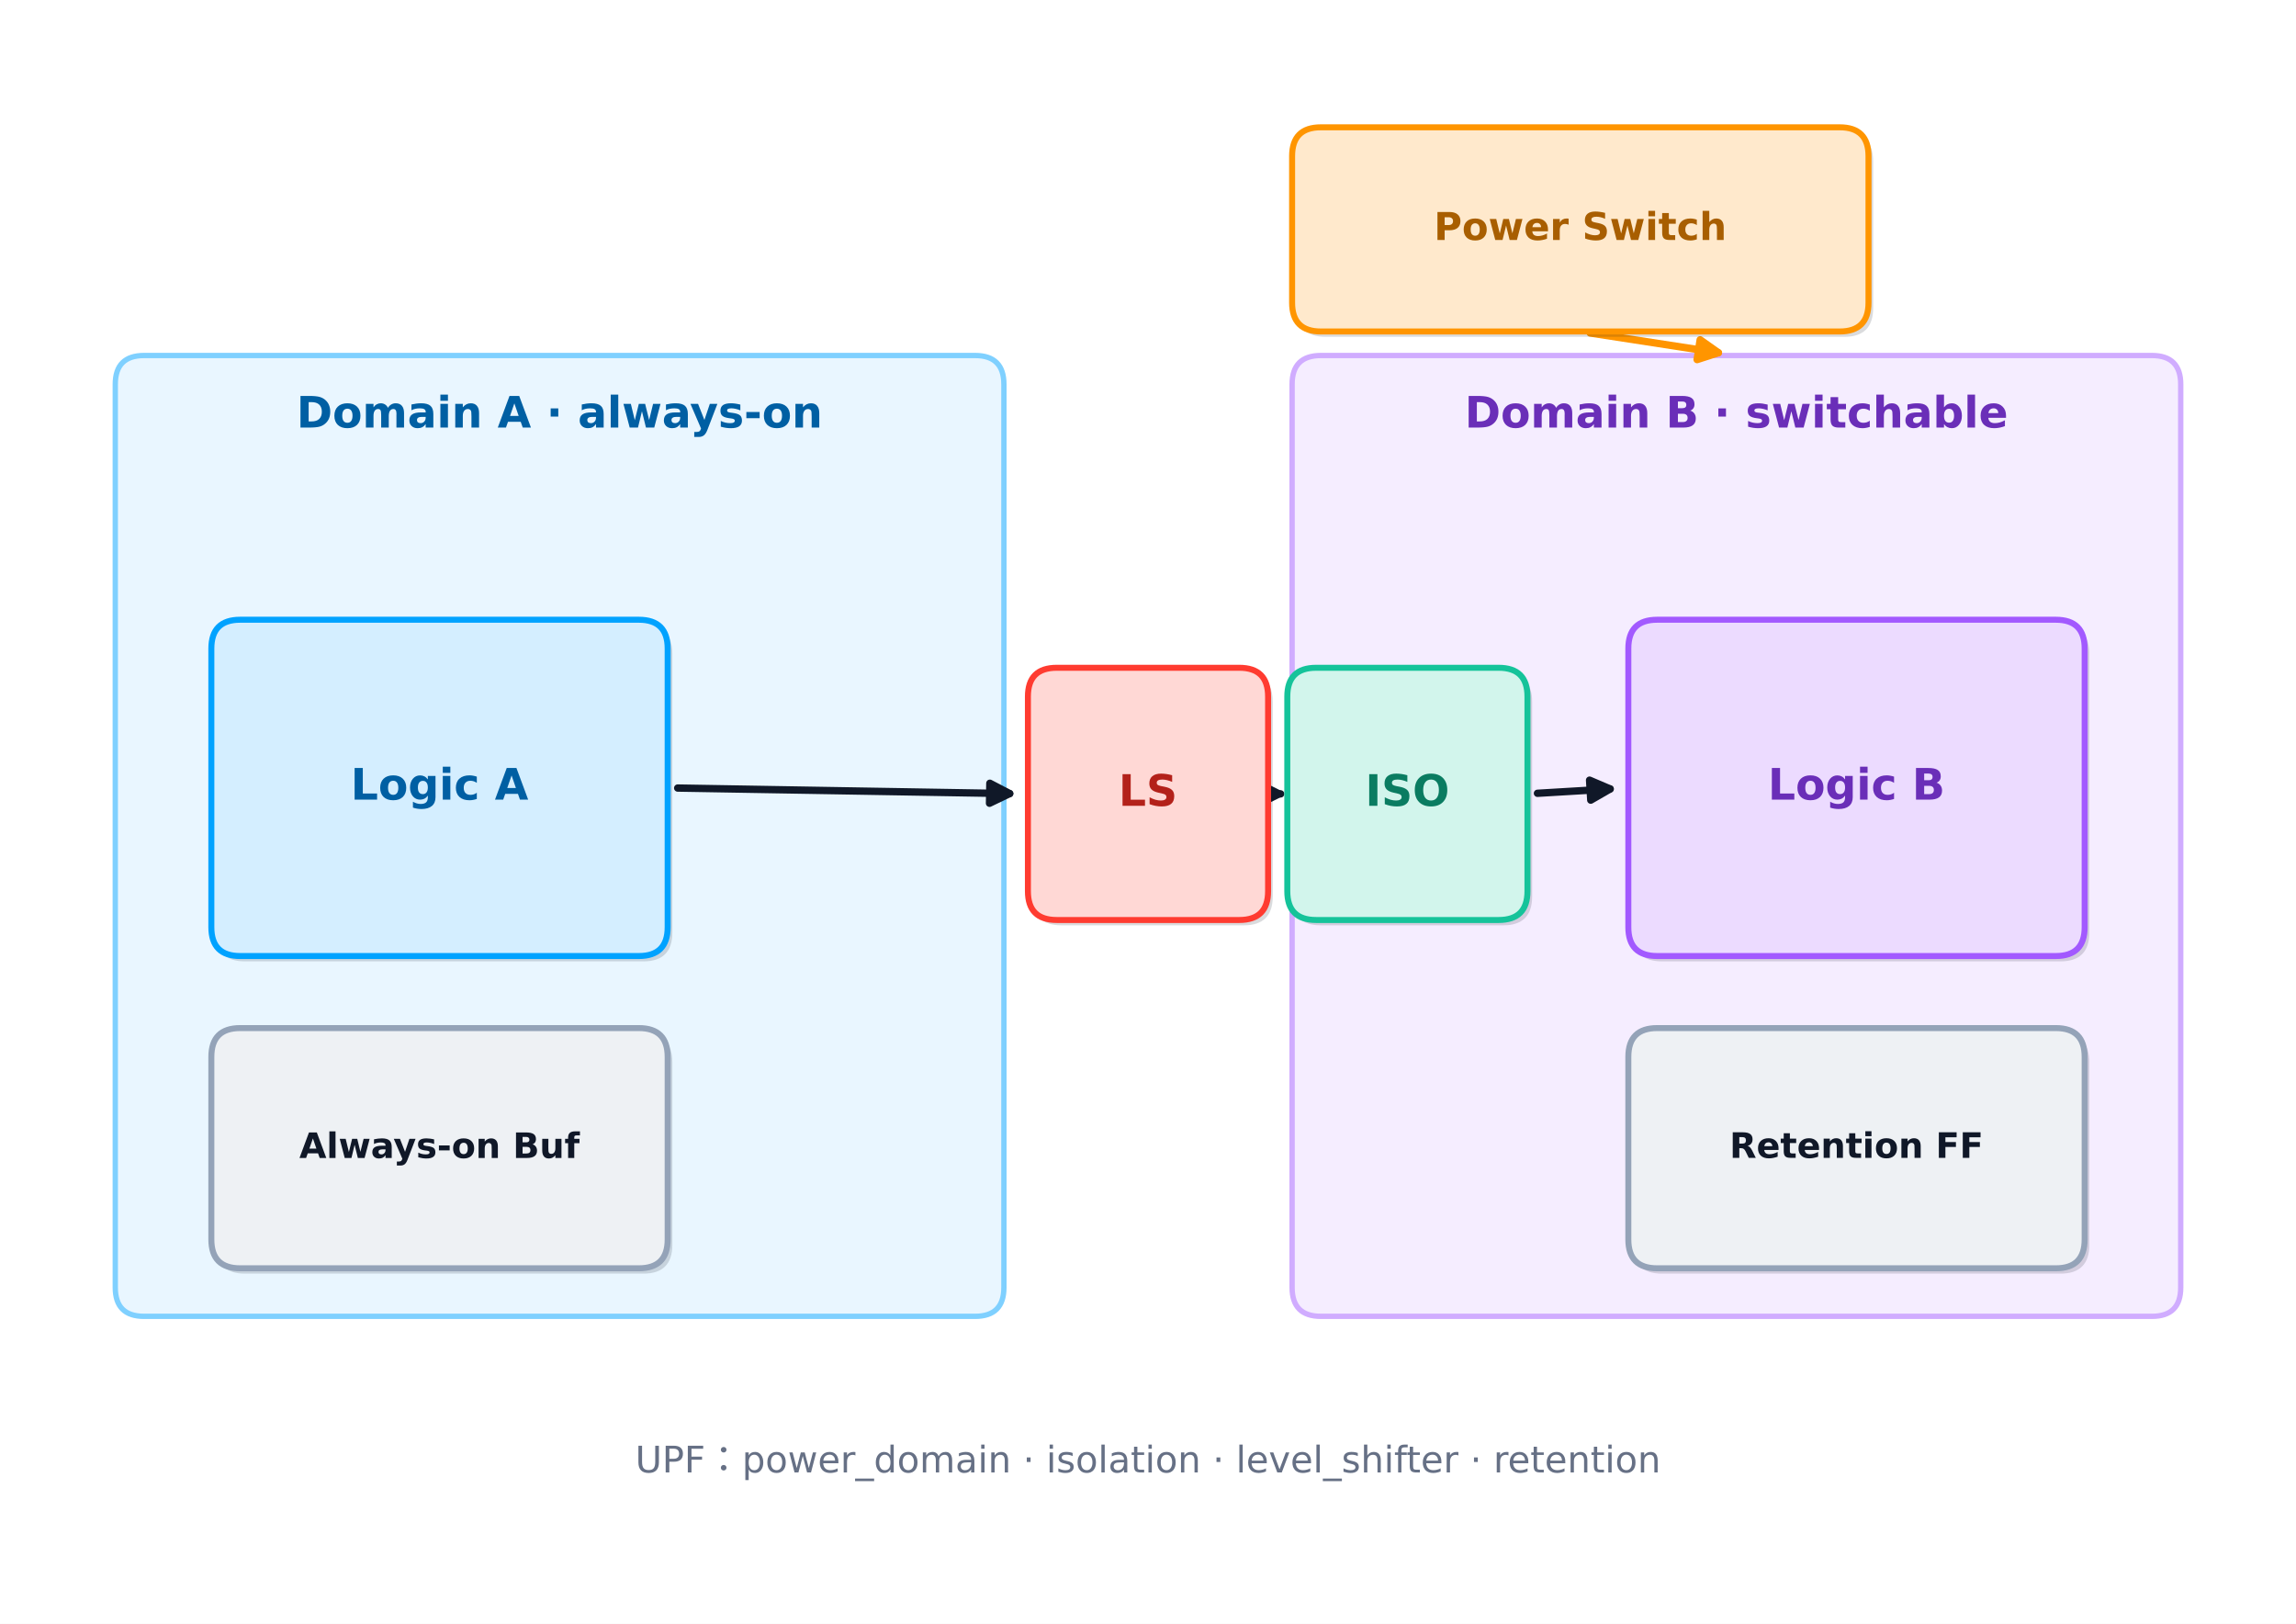
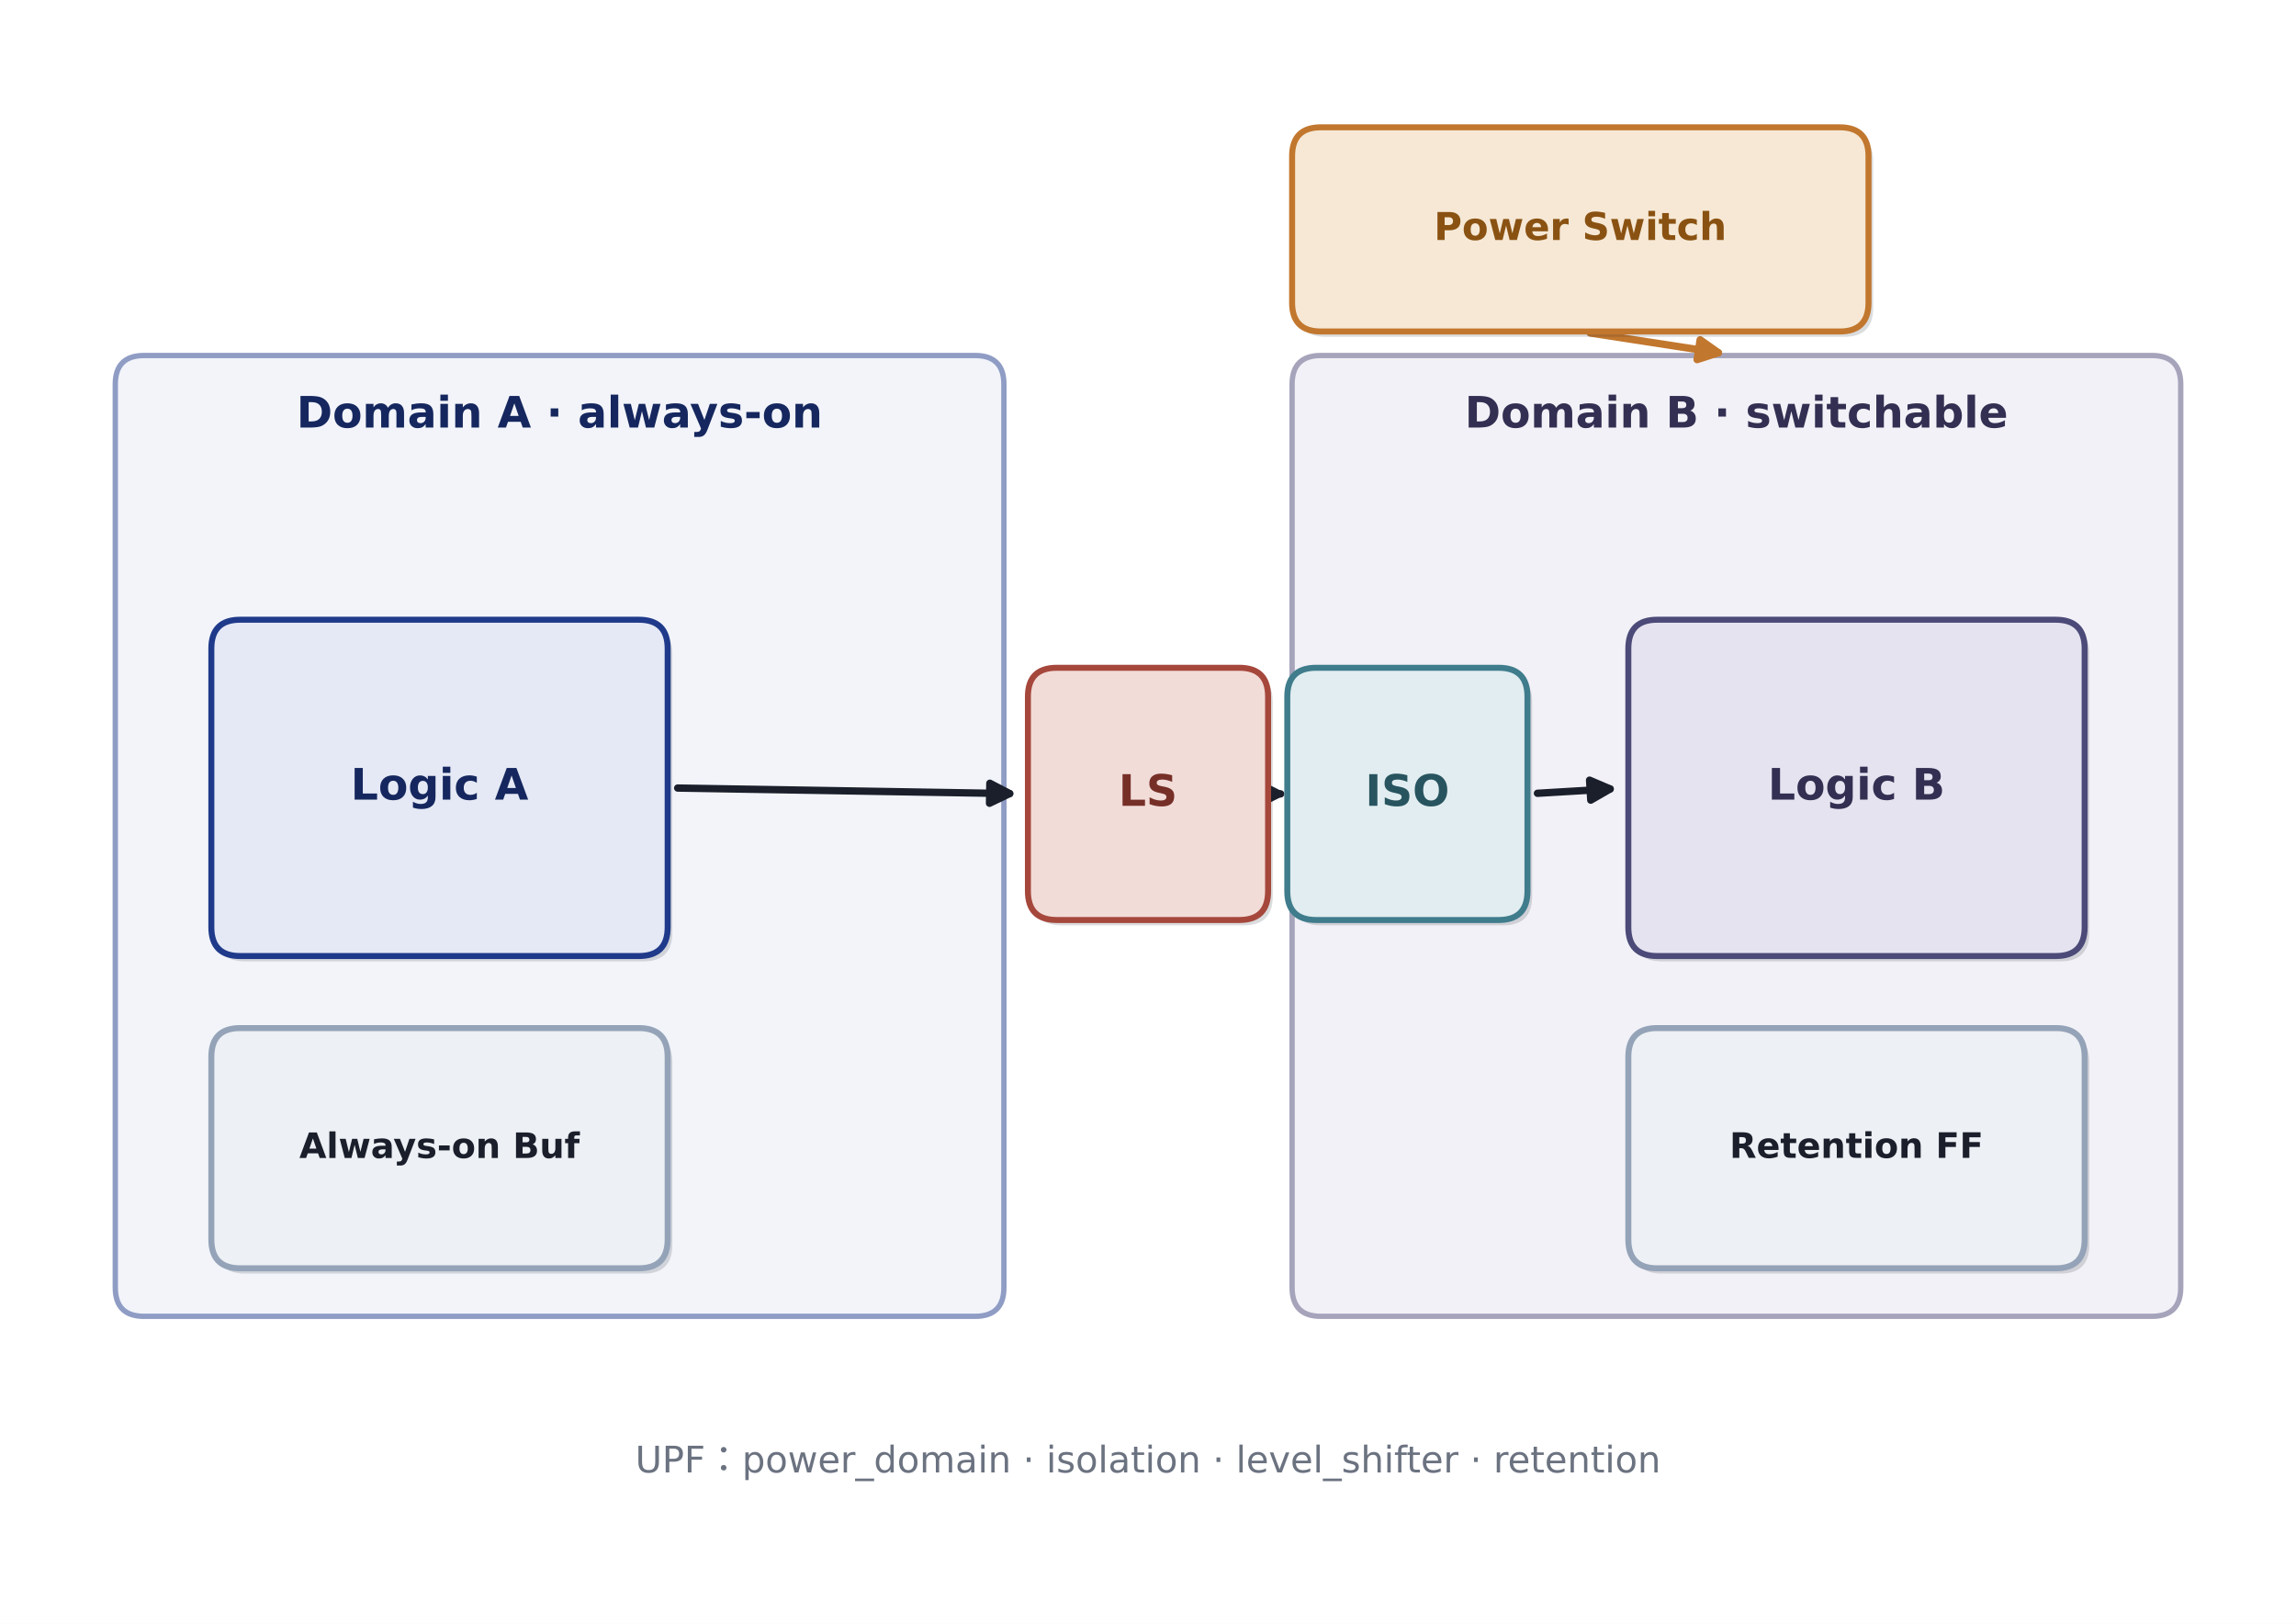
<svg xmlns="http://www.w3.org/2000/svg" width="688.32pt" height="486.72pt" viewBox="0 0 688.32 486.72" version="1.1">
  <defs>
    <style type="text/css">*{stroke-linejoin: round; stroke-linecap: butt}</style>
  </defs>
  <g id="figure_1">
    <g id="patch_1">
      <path d="M 0 486.72  L 688.32 486.72  L 688.32 0  L 0 0  z " style="fill: #ffffff" />
    </g>
    <g id="axes_1">
      <g id="patch_2">
-         <path d="M 5.76 480.96  L 682.56 480.96  L 682.56 5.76  L 5.76 5.76  z " clip-path="url(#pe1bb7f6e51)" style="fill: #ffffff" />
+         <path d="M 5.76 480.96  L 682.56 480.96  L 682.56 5.76  L 5.76 5.76  z " clip-path="url(#p6e5dd9496f)" style="fill: #ffffff" />
      </g>
      <g id="patch_3">
-         <path d="M 43.2 394.56  L 292.32 394.56  Q 300.96 394.56 300.96 385.92  L 300.96 115.2  Q 300.96 106.56 292.32 106.56  L 43.2 106.56  Q 34.56 106.56 34.56 115.2  L 34.56 385.92  Q 34.56 394.56 43.2 394.56  z " clip-path="url(#pe1bb7f6e51)" style="fill: #d4eeff; opacity: 0.5; stroke: #00a2ff; stroke-width: 1.6; stroke-linejoin: miter" />
+         <path d="M 43.2 394.56  L 292.32 394.56  Q 300.96 394.56 300.96 385.92  L 300.96 115.2  Q 300.96 106.56 292.32 106.56  L 43.2 106.56  Q 34.56 106.56 34.56 115.2  L 34.56 385.92  Q 34.56 394.56 43.2 394.56  z " clip-path="url(#p6e5dd9496f)" style="fill: #e5e9f5; opacity: 0.5; stroke: #1f3a8a; stroke-width: 1.6; stroke-linejoin: miter" />
      </g>
      <g id="patch_4">
-         <path d="M 396 394.56  L 645.12 394.56  Q 653.76 394.56 653.76 385.92  L 653.76 115.2  Q 653.76 106.56 645.12 106.56  L 396 106.56  Q 387.36 106.56 387.36 115.2  L 387.36 385.92  Q 387.36 394.56 396 394.56  z " clip-path="url(#pe1bb7f6e51)" style="fill: #ecdbff; opacity: 0.5; stroke: #a259ff; stroke-width: 1.6; stroke-linejoin: miter" />
+         <path d="M 396 394.56  L 645.12 394.56  Q 653.76 394.56 653.76 385.92  L 653.76 115.2  Q 653.76 106.56 645.12 106.56  L 396 106.56  Q 387.36 106.56 387.36 115.2  L 387.36 385.92  Q 387.36 394.56 396 394.56  z " clip-path="url(#p6e5dd9496f)" style="fill: #e5e3ef; opacity: 0.5; stroke: #4c4a78; stroke-width: 1.6; stroke-linejoin: miter" />
      </g>
      <g id="text_1">
-         <text style="font-weight: 700; font-size: 13px; font-family: 'Microsoft YaHei', 'Microsoft YaHei UI', 'SimHei', 'Segoe UI', 'DejaVu Sans', sans-serif; text-anchor: middle; fill: #005fa3" x="167.76" y="128.16" transform="rotate(-0 167.76 128.16)">Domain A · always-on</text>
+         <text style="font-weight: 700; font-size: 13px; font-family: 'Microsoft YaHei', 'Microsoft YaHei UI', 'SimHei', 'Segoe UI', 'DejaVu Sans', sans-serif; text-anchor: middle; fill: #15275e" x="167.76" y="128.16" transform="rotate(-0 167.76 128.16)">Domain A · always-on</text>
      </g>
      <g id="text_2">
-         <text style="font-weight: 700; font-size: 13px; font-family: 'Microsoft YaHei', 'Microsoft YaHei UI', 'SimHei', 'Segoe UI', 'DejaVu Sans', sans-serif; text-anchor: middle; fill: #6a2eb8" x="520.56" y="128.16" transform="rotate(-0 520.56 128.16)">Domain B · switchable</text>
+         <text style="font-weight: 700; font-size: 13px; font-family: 'Microsoft YaHei', 'Microsoft YaHei UI', 'SimHei', 'Segoe UI', 'DejaVu Sans', sans-serif; text-anchor: middle; fill: #322f52" x="520.56" y="128.16" transform="rotate(-0 520.56 128.16)">Domain B · switchable</text>
      </g>
      <g id="patch_5">
-         <path d="M 203.163 236.21  Q 254.16 237.06 302.698 237.869  " clip-path="url(#pe1bb7f6e51)" style="fill: none; stroke: #101828; stroke-width: 2.2; stroke-linecap: round" />
-         <path d="M 296.749 234.769  L 302.698 237.869  L 296.649 240.769  z " clip-path="url(#pe1bb7f6e51)" style="fill: #101828; stroke: #101828; stroke-width: 2.2; stroke-linecap: round" />
+         <path d="M 203.163 236.21  Q 254.16 237.06 302.698 237.869  " clip-path="url(#p6e5dd9496f)" style="fill: none; stroke: #1a1f2b; stroke-width: 2.2; stroke-linecap: round" />
+         <path d="M 296.749 234.769  L 302.698 237.869  L 296.649 240.769  z " clip-path="url(#p6e5dd9496f)" style="fill: #1a1f2b; stroke: #1a1f2b; stroke-width: 2.2; stroke-linecap: round" />
      </g>
      <g id="patch_6">
-         <path d="M 383.161 237.96  Q 384.54 237.96 383.46 237.96  " clip-path="url(#pe1bb7f6e51)" style="fill: none; stroke: #101828; stroke-width: 2.2; stroke-linecap: round" />
-         <path d="M 377.46 234.96  L 383.46 237.96  L 377.46 240.96  z " clip-path="url(#pe1bb7f6e51)" style="fill: #101828; stroke: #101828; stroke-width: 2.2; stroke-linecap: round" />
+         <path d="M 383.161 237.96  Q 384.54 237.96 383.46 237.96  " clip-path="url(#p6e5dd9496f)" style="fill: none; stroke: #1a1f2b; stroke-width: 2.2; stroke-linecap: round" />
+         <path d="M 377.46 234.96  L 383.46 237.96  L 377.46 240.96  z " clip-path="url(#p6e5dd9496f)" style="fill: #1a1f2b; stroke: #1a1f2b; stroke-width: 2.2; stroke-linecap: round" />
      </g>
      <g id="patch_7">
-         <path d="M 460.914 237.782  Q 473.039 237.06 482.708 236.485  " clip-path="url(#pe1bb7f6e51)" style="fill: none; stroke: #101828; stroke-width: 2.2; stroke-linecap: round" />
-         <path d="M 476.54 233.846  L 482.708 236.485  L 476.897 239.836  z " clip-path="url(#pe1bb7f6e51)" style="fill: #101828; stroke: #101828; stroke-width: 2.2; stroke-linecap: round" />
+         <path d="M 460.914 237.782  Q 473.039 237.06 482.708 236.485  " clip-path="url(#p6e5dd9496f)" style="fill: none; stroke: #1a1f2b; stroke-width: 2.2; stroke-linecap: round" />
+         <path d="M 476.54 233.846  L 482.708 236.485  L 476.897 239.836  z " clip-path="url(#p6e5dd9496f)" style="fill: #1a1f2b; stroke: #1a1f2b; stroke-width: 2.2; stroke-linecap: round" />
      </g>
      <g id="patch_8">
-         <path d="M 476.728 99.817  Q 497.16 102.96 515.162 105.73  " clip-path="url(#pe1bb7f6e51)" style="fill: none; stroke: #ff9500; stroke-width: 2.2; stroke-linecap: round" />
-         <path d="M 509.688 101.852  L 515.162 105.73  L 508.776 107.782  z " clip-path="url(#pe1bb7f6e51)" style="fill: #ff9500; stroke: #ff9500; stroke-width: 2.2; stroke-linecap: round" />
+         <path d="M 476.728 99.817  Q 497.16 102.96 515.162 105.73  " clip-path="url(#p6e5dd9496f)" style="fill: none; stroke: #c2772e; stroke-width: 2.2; stroke-linecap: round" />
+         <path d="M 509.688 101.852  L 515.162 105.73  L 508.776 107.782  z " clip-path="url(#p6e5dd9496f)" style="fill: #c2772e; stroke: #c2772e; stroke-width: 2.2; stroke-linecap: round" />
      </g>
      <g id="text_3">
-         <text style="font-size: 11px; font-family: 'Microsoft YaHei', 'Microsoft YaHei UI', 'SimHei', 'Segoe UI', 'DejaVu Sans', sans-serif; text-anchor: middle; fill: #667085" x="344.16" y="441.36" transform="rotate(-0 344.16 441.36)">UPF：power_domain · isolation · level_shifter · retention</text>
+         <text style="font-size: 11px; font-family: 'Microsoft YaHei', 'Microsoft YaHei UI', 'SimHei', 'Segoe UI', 'DejaVu Sans', sans-serif; text-anchor: middle; fill: #6b7280" x="344.16" y="441.36" transform="rotate(-0 344.16 441.36)">UPF：power_domain · isolation · level_shifter · retention</text>
      </g>
      <g id="patch_9">
-         <path d="M 73.4 288.16  L 192.92 288.16  Q 201.56 288.16 201.56 279.52  L 201.56 196  Q 201.56 187.36 192.92 187.36  L 73.4 187.36  Q 64.76 187.36 64.76 196  L 64.76 279.52  Q 64.76 288.16 73.4 288.16  z " clip-path="url(#pe1bb7f6e51)" style="fill: #101828; opacity: 0.16" />
-         <path d="M 72 286.56  L 191.52 286.56  Q 200.16 286.56 200.16 277.92  L 200.16 194.4  Q 200.16 185.76 191.52 185.76  L 72 185.76  Q 63.36 185.76 63.36 194.4  L 63.36 277.92  Q 63.36 286.56 72 286.56  z " clip-path="url(#pe1bb7f6e51)" style="fill: #d4eeff; stroke: #00a2ff; stroke-width: 1.8; stroke-linejoin: miter" />
+         <path d="M 73.4 288.16  L 192.92 288.16  Q 201.56 288.16 201.56 279.52  L 201.56 196  Q 201.56 187.36 192.92 187.36  L 73.4 187.36  Q 64.76 187.36 64.76 196  L 64.76 279.52  Q 64.76 288.16 73.4 288.16  z " clip-path="url(#p6e5dd9496f)" style="fill: #1a1f2b; opacity: 0.16" />
+         <path d="M 72 286.56  L 191.52 286.56  Q 200.16 286.56 200.16 277.92  L 200.16 194.4  Q 200.16 185.76 191.52 185.76  L 72 185.76  Q 63.36 185.76 63.36 194.4  L 63.36 277.92  Q 63.36 286.56 72 286.56  z " clip-path="url(#p6e5dd9496f)" style="fill: #e5e9f5; stroke: #1f3a8a; stroke-width: 1.8; stroke-linejoin: miter" />
      </g>
      <g id="patch_10">
-         <path d="M 73.4 381.76  L 192.92 381.76  Q 201.56 381.76 201.56 373.12  L 201.56 318.4  Q 201.56 309.76 192.92 309.76  L 73.4 309.76  Q 64.76 309.76 64.76 318.4  L 64.76 373.12  Q 64.76 381.76 73.4 381.76  z " clip-path="url(#pe1bb7f6e51)" style="fill: #101828; opacity: 0.16" />
-         <path d="M 72 380.16  L 191.52 380.16  Q 200.16 380.16 200.16 371.52  L 200.16 316.8  Q 200.16 308.16 191.52 308.16  L 72 308.16  Q 63.36 308.16 63.36 316.8  L 63.36 371.52  Q 63.36 380.16 72 380.16  z " clip-path="url(#pe1bb7f6e51)" style="fill: #eef1f4; stroke: #94a3b8; stroke-width: 1.8; stroke-linejoin: miter" />
+         <path d="M 73.4 381.76  L 192.92 381.76  Q 201.56 381.76 201.56 373.12  L 201.56 318.4  Q 201.56 309.76 192.92 309.76  L 73.4 309.76  Q 64.76 309.76 64.76 318.4  L 64.76 373.12  Q 64.76 381.76 73.4 381.76  z " clip-path="url(#p6e5dd9496f)" style="fill: #1a1f2b; opacity: 0.16" />
+         <path d="M 72 380.16  L 191.52 380.16  Q 200.16 380.16 200.16 371.52  L 200.16 316.8  Q 200.16 308.16 191.52 308.16  L 72 308.16  Q 63.36 308.16 63.36 316.8  L 63.36 371.52  Q 63.36 380.16 72 380.16  z " clip-path="url(#p6e5dd9496f)" style="fill: #edf0f4; stroke: #94a3b8; stroke-width: 1.8; stroke-linejoin: miter" />
      </g>
      <g id="patch_11">
-         <path d="M 498.2 288.16  L 617.72 288.16  Q 626.36 288.16 626.36 279.52  L 626.36 196  Q 626.36 187.36 617.72 187.36  L 498.2 187.36  Q 489.56 187.36 489.56 196  L 489.56 279.52  Q 489.56 288.16 498.2 288.16  z " clip-path="url(#pe1bb7f6e51)" style="fill: #101828; opacity: 0.16" />
-         <path d="M 496.8 286.56  L 616.32 286.56  Q 624.96 286.56 624.96 277.92  L 624.96 194.4  Q 624.96 185.76 616.32 185.76  L 496.8 185.76  Q 488.16 185.76 488.16 194.4  L 488.16 277.92  Q 488.16 286.56 496.8 286.56  z " clip-path="url(#pe1bb7f6e51)" style="fill: #ecdbff; stroke: #a259ff; stroke-width: 1.8; stroke-linejoin: miter" />
+         <path d="M 498.2 288.16  L 617.72 288.16  Q 626.36 288.16 626.36 279.52  L 626.36 196  Q 626.36 187.36 617.72 187.36  L 498.2 187.36  Q 489.56 187.36 489.56 196  L 489.56 279.52  Q 489.56 288.16 498.2 288.16  z " clip-path="url(#p6e5dd9496f)" style="fill: #1a1f2b; opacity: 0.16" />
+         <path d="M 496.8 286.56  L 616.32 286.56  Q 624.96 286.56 624.96 277.92  L 624.96 194.4  Q 624.96 185.76 616.32 185.76  L 496.8 185.76  Q 488.16 185.76 488.16 194.4  L 488.16 277.92  Q 488.16 286.56 496.8 286.56  z " clip-path="url(#p6e5dd9496f)" style="fill: #e5e3ef; stroke: #4c4a78; stroke-width: 1.8; stroke-linejoin: miter" />
      </g>
      <g id="patch_12">
-         <path d="M 498.2 381.76  L 617.72 381.76  Q 626.36 381.76 626.36 373.12  L 626.36 318.4  Q 626.36 309.76 617.72 309.76  L 498.2 309.76  Q 489.56 309.76 489.56 318.4  L 489.56 373.12  Q 489.56 381.76 498.2 381.76  z " clip-path="url(#pe1bb7f6e51)" style="fill: #101828; opacity: 0.16" />
-         <path d="M 496.8 380.16  L 616.32 380.16  Q 624.96 380.16 624.96 371.52  L 624.96 316.8  Q 624.96 308.16 616.32 308.16  L 496.8 308.16  Q 488.16 308.16 488.16 316.8  L 488.16 371.52  Q 488.16 380.16 496.8 380.16  z " clip-path="url(#pe1bb7f6e51)" style="fill: #eef1f4; stroke: #94a3b8; stroke-width: 1.8; stroke-linejoin: miter" />
+         <path d="M 498.2 381.76  L 617.72 381.76  Q 626.36 381.76 626.36 373.12  L 626.36 318.4  Q 626.36 309.76 617.72 309.76  L 498.2 309.76  Q 489.56 309.76 489.56 318.4  L 489.56 373.12  Q 489.56 381.76 498.2 381.76  z " clip-path="url(#p6e5dd9496f)" style="fill: #1a1f2b; opacity: 0.16" />
+         <path d="M 496.8 380.16  L 616.32 380.16  Q 624.96 380.16 624.96 371.52  L 624.96 316.8  Q 624.96 308.16 616.32 308.16  L 496.8 308.16  Q 488.16 308.16 488.16 316.8  L 488.16 371.52  Q 488.16 380.16 496.8 380.16  z " clip-path="url(#p6e5dd9496f)" style="fill: #edf0f4; stroke: #94a3b8; stroke-width: 1.8; stroke-linejoin: miter" />
      </g>
      <g id="patch_13">
-         <path d="M 318.2 277.36  L 372.92 277.36  Q 381.56 277.36 381.56 268.72  L 381.56 210.4  Q 381.56 201.76 372.92 201.76  L 318.2 201.76  Q 309.56 201.76 309.56 210.4  L 309.56 268.72  Q 309.56 277.36 318.2 277.36  z " clip-path="url(#pe1bb7f6e51)" style="fill: #101828; opacity: 0.16" />
-         <path d="M 316.8 275.76  L 371.52 275.76  Q 380.16 275.76 380.16 267.12  L 380.16 208.8  Q 380.16 200.16 371.52 200.16  L 316.8 200.16  Q 308.16 200.16 308.16 208.8  L 308.16 267.12  Q 308.16 275.76 316.8 275.76  z " clip-path="url(#pe1bb7f6e51)" style="fill: #ffd8d5; stroke: #ff3b30; stroke-width: 1.8; stroke-linejoin: miter" />
+         <path d="M 318.2 277.36  L 372.92 277.36  Q 381.56 277.36 381.56 268.72  L 381.56 210.4  Q 381.56 201.76 372.92 201.76  L 318.2 201.76  Q 309.56 201.76 309.56 210.4  L 309.56 268.72  Q 309.56 277.36 318.2 277.36  z " clip-path="url(#p6e5dd9496f)" style="fill: #1a1f2b; opacity: 0.16" />
+         <path d="M 316.8 275.76  L 371.52 275.76  Q 380.16 275.76 380.16 267.12  L 380.16 208.8  Q 380.16 200.16 371.52 200.16  L 316.8 200.16  Q 308.16 200.16 308.16 208.8  L 308.16 267.12  Q 308.16 275.76 316.8 275.76  z " clip-path="url(#p6e5dd9496f)" style="fill: #f1dcd8; stroke: #a6473c; stroke-width: 1.8; stroke-linejoin: miter" />
      </g>
      <g id="patch_14">
-         <path d="M 395.96 277.36  L 450.68 277.36  Q 459.32 277.36 459.32 268.72  L 459.32 210.4  Q 459.32 201.76 450.68 201.76  L 395.96 201.76  Q 387.32 201.76 387.32 210.4  L 387.32 268.72  Q 387.32 277.36 395.96 277.36  z " clip-path="url(#pe1bb7f6e51)" style="fill: #101828; opacity: 0.16" />
-         <path d="M 394.56 275.76  L 449.28 275.76  Q 457.92 275.76 457.92 267.12  L 457.92 208.8  Q 457.92 200.16 449.28 200.16  L 394.56 200.16  Q 385.92 200.16 385.92 208.8  L 385.92 267.12  Q 385.92 275.76 394.56 275.76  z " clip-path="url(#pe1bb7f6e51)" style="fill: #d2f5ec; stroke: #15c39a; stroke-width: 1.8; stroke-linejoin: miter" />
+         <path d="M 395.96 277.36  L 450.68 277.36  Q 459.32 277.36 459.32 268.72  L 459.32 210.4  Q 459.32 201.76 450.68 201.76  L 395.96 201.76  Q 387.32 201.76 387.32 210.4  L 387.32 268.72  Q 387.32 277.36 395.96 277.36  z " clip-path="url(#p6e5dd9496f)" style="fill: #1a1f2b; opacity: 0.16" />
+         <path d="M 394.56 275.76  L 449.28 275.76  Q 457.92 275.76 457.92 267.12  L 457.92 208.8  Q 457.92 200.16 449.28 200.16  L 394.56 200.16  Q 385.92 200.16 385.92 208.8  L 385.92 267.12  Q 385.92 275.76 394.56 275.76  z " clip-path="url(#p6e5dd9496f)" style="fill: #e1edf0; stroke: #3f7c8c; stroke-width: 1.8; stroke-linejoin: miter" />
      </g>
      <g id="patch_15">
-         <path d="M 397.4 100.96  L 552.92 100.96  Q 561.56 100.96 561.56 92.32  L 561.56 48.4  Q 561.56 39.76 552.92 39.76  L 397.4 39.76  Q 388.76 39.76 388.76 48.4  L 388.76 92.32  Q 388.76 100.96 397.4 100.96  z " clip-path="url(#pe1bb7f6e51)" style="fill: #101828; opacity: 0.16" />
-         <path d="M 396 99.36  L 551.52 99.36  Q 560.16 99.36 560.16 90.72  L 560.16 46.8  Q 560.16 38.16 551.52 38.16  L 396 38.16  Q 387.36 38.16 387.36 46.8  L 387.36 90.72  Q 387.36 99.36 396 99.36  z " clip-path="url(#pe1bb7f6e51)" style="fill: #ffe9cc; stroke: #ff9500; stroke-width: 1.8; stroke-linejoin: miter" />
+         <path d="M 397.4 100.96  L 552.92 100.96  Q 561.56 100.96 561.56 92.32  L 561.56 48.4  Q 561.56 39.76 552.92 39.76  L 397.4 39.76  Q 388.76 39.76 388.76 48.4  L 388.76 92.32  Q 388.76 100.96 397.4 100.96  z " clip-path="url(#p6e5dd9496f)" style="fill: #1a1f2b; opacity: 0.16" />
+         <path d="M 396 99.36  L 551.52 99.36  Q 560.16 99.36 560.16 90.72  L 560.16 46.8  Q 560.16 38.16 551.52 38.16  L 396 38.16  Q 387.36 38.16 387.36 46.8  L 387.36 90.72  Q 387.36 99.36 396 99.36  z " clip-path="url(#p6e5dd9496f)" style="fill: #f6e8d5; stroke: #c2772e; stroke-width: 1.8; stroke-linejoin: miter" />
      </g>
      <g id="text_4">
-         <text style="font-weight: 700; font-size: 13px; font-family: 'Microsoft YaHei', 'Microsoft YaHei UI', 'SimHei', 'Segoe UI', 'DejaVu Sans', sans-serif; text-anchor: middle; fill: #005fa3" x="131.76" y="239.686" transform="rotate(-0 131.76 239.6863)">Logic A</text>
+         <text style="font-weight: 700; font-size: 13px; font-family: 'Microsoft YaHei', 'Microsoft YaHei UI', 'SimHei', 'Segoe UI', 'DejaVu Sans', sans-serif; text-anchor: middle; fill: #15275e" x="131.76" y="239.686" transform="rotate(-0 131.76 239.6863)">Logic A</text>
      </g>
      <g id="text_5">
-         <text style="font-weight: 700; font-size: 10.5px; font-family: 'Microsoft YaHei', 'Microsoft YaHei UI', 'SimHei', 'Segoe UI', 'DejaVu Sans', sans-serif; text-anchor: middle; fill: #101828" x="131.76" y="347.093" transform="rotate(-0 131.76 347.0926)">Always-on Buf</text>
+         <text style="font-weight: 700; font-size: 10.5px; font-family: 'Microsoft YaHei', 'Microsoft YaHei UI', 'SimHei', 'Segoe UI', 'DejaVu Sans', sans-serif; text-anchor: middle; fill: #1a1f2b" x="131.76" y="347.093" transform="rotate(-0 131.76 347.0926)">Always-on Buf</text>
      </g>
      <g id="text_6">
-         <text style="font-weight: 700; font-size: 13px; font-family: 'Microsoft YaHei', 'Microsoft YaHei UI', 'SimHei', 'Segoe UI', 'DejaVu Sans', sans-serif; text-anchor: middle; fill: #6a2eb8" x="556.56" y="239.686" transform="rotate(-0 556.56 239.6863)">Logic B</text>
+         <text style="font-weight: 700; font-size: 13px; font-family: 'Microsoft YaHei', 'Microsoft YaHei UI', 'SimHei', 'Segoe UI', 'DejaVu Sans', sans-serif; text-anchor: middle; fill: #322f52" x="556.56" y="239.686" transform="rotate(-0 556.56 239.6863)">Logic B</text>
      </g>
      <g id="text_7">
-         <text style="font-weight: 700; font-size: 10.5px; font-family: 'Microsoft YaHei', 'Microsoft YaHei UI', 'SimHei', 'Segoe UI', 'DejaVu Sans', sans-serif; text-anchor: middle; fill: #101828" x="556.56" y="347.052" transform="rotate(-0 556.56 347.0516)">Retention FF</text>
+         <text style="font-weight: 700; font-size: 10.5px; font-family: 'Microsoft YaHei', 'Microsoft YaHei UI', 'SimHei', 'Segoe UI', 'DejaVu Sans', sans-serif; text-anchor: middle; fill: #1a1f2b" x="556.56" y="347.052" transform="rotate(-0 556.56 347.0516)">Retention FF</text>
      </g>
      <g id="text_8">
-         <text style="font-weight: 700; font-size: 13px; font-family: 'Microsoft YaHei', 'Microsoft YaHei UI', 'SimHei', 'Segoe UI', 'DejaVu Sans', sans-serif; text-anchor: middle; fill: #b3211a" x="344.16" y="241.54" transform="rotate(-0 344.16 241.5401)">LS</text>
+         <text style="font-weight: 700; font-size: 13px; font-family: 'Microsoft YaHei', 'Microsoft YaHei UI', 'SimHei', 'Segoe UI', 'DejaVu Sans', sans-serif; text-anchor: middle; fill: #762f27" x="344.16" y="241.54" transform="rotate(-0 344.16 241.5401)">LS</text>
      </g>
      <g id="text_9">
-         <text style="font-weight: 700; font-size: 13px; font-family: 'Microsoft YaHei', 'Microsoft YaHei UI', 'SimHei', 'Segoe UI', 'DejaVu Sans', sans-serif; text-anchor: middle; fill: #0a7c61" x="421.92" y="241.54" transform="rotate(-0 421.92 241.5401)">ISO</text>
+         <text style="font-weight: 700; font-size: 13px; font-family: 'Microsoft YaHei', 'Microsoft YaHei UI', 'SimHei', 'Segoe UI', 'DejaVu Sans', sans-serif; text-anchor: middle; fill: #27545f" x="421.92" y="241.54" transform="rotate(-0 421.92 241.5401)">ISO</text>
      </g>
      <g id="text_10">
-         <text style="font-weight: 700; font-size: 11.5px; font-family: 'Microsoft YaHei', 'Microsoft YaHei UI', 'SimHei', 'Segoe UI', 'DejaVu Sans', sans-serif; text-anchor: middle; fill: #a85e00" x="473.76" y="71.927" transform="rotate(-0 473.76 71.92699)">Power Switch</text>
+         <text style="font-weight: 700; font-size: 11.5px; font-family: 'Microsoft YaHei', 'Microsoft YaHei UI', 'SimHei', 'Segoe UI', 'DejaVu Sans', sans-serif; text-anchor: middle; fill: #8a5212" x="473.76" y="71.927" transform="rotate(-0 473.76 71.92699)">Power Switch</text>
      </g>
    </g>
  </g>
  <defs>
-     <clipPath id="pe1bb7f6e51">
+     <clipPath id="p6e5dd9496f">
      <rect x="5.76" y="5.76" width="676.8" height="475.2" />
    </clipPath>
  </defs>
</svg>
